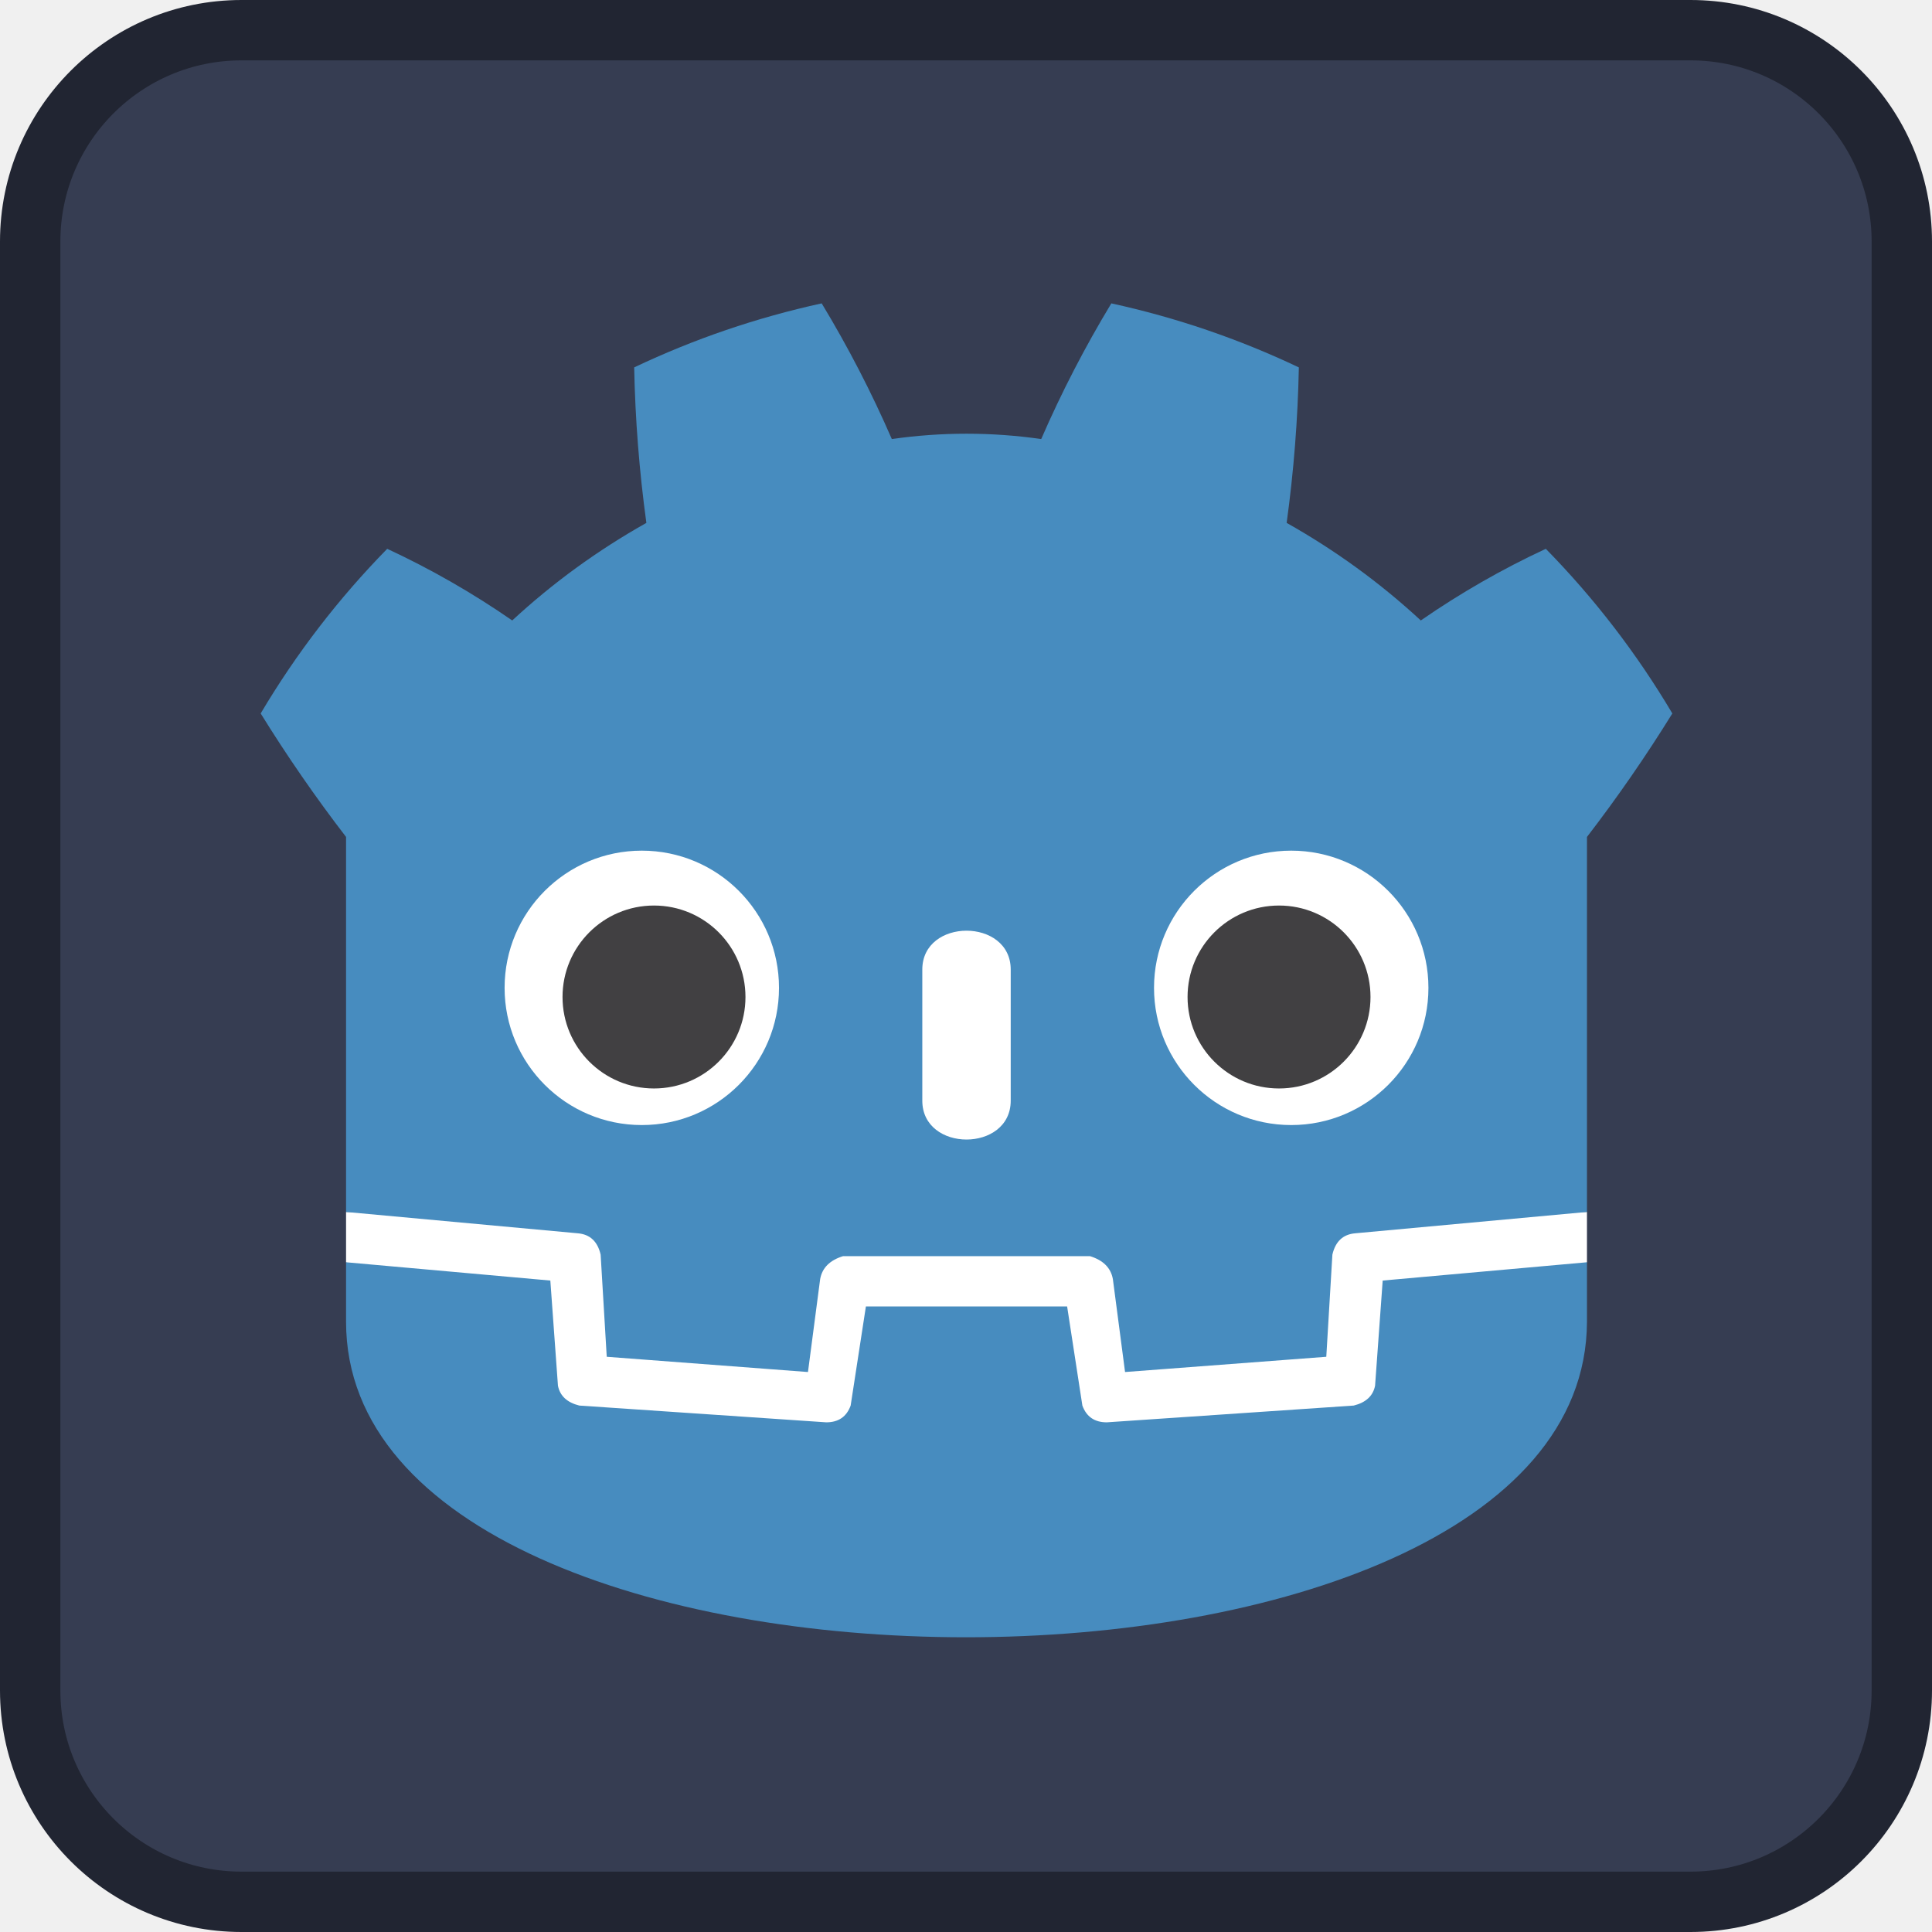
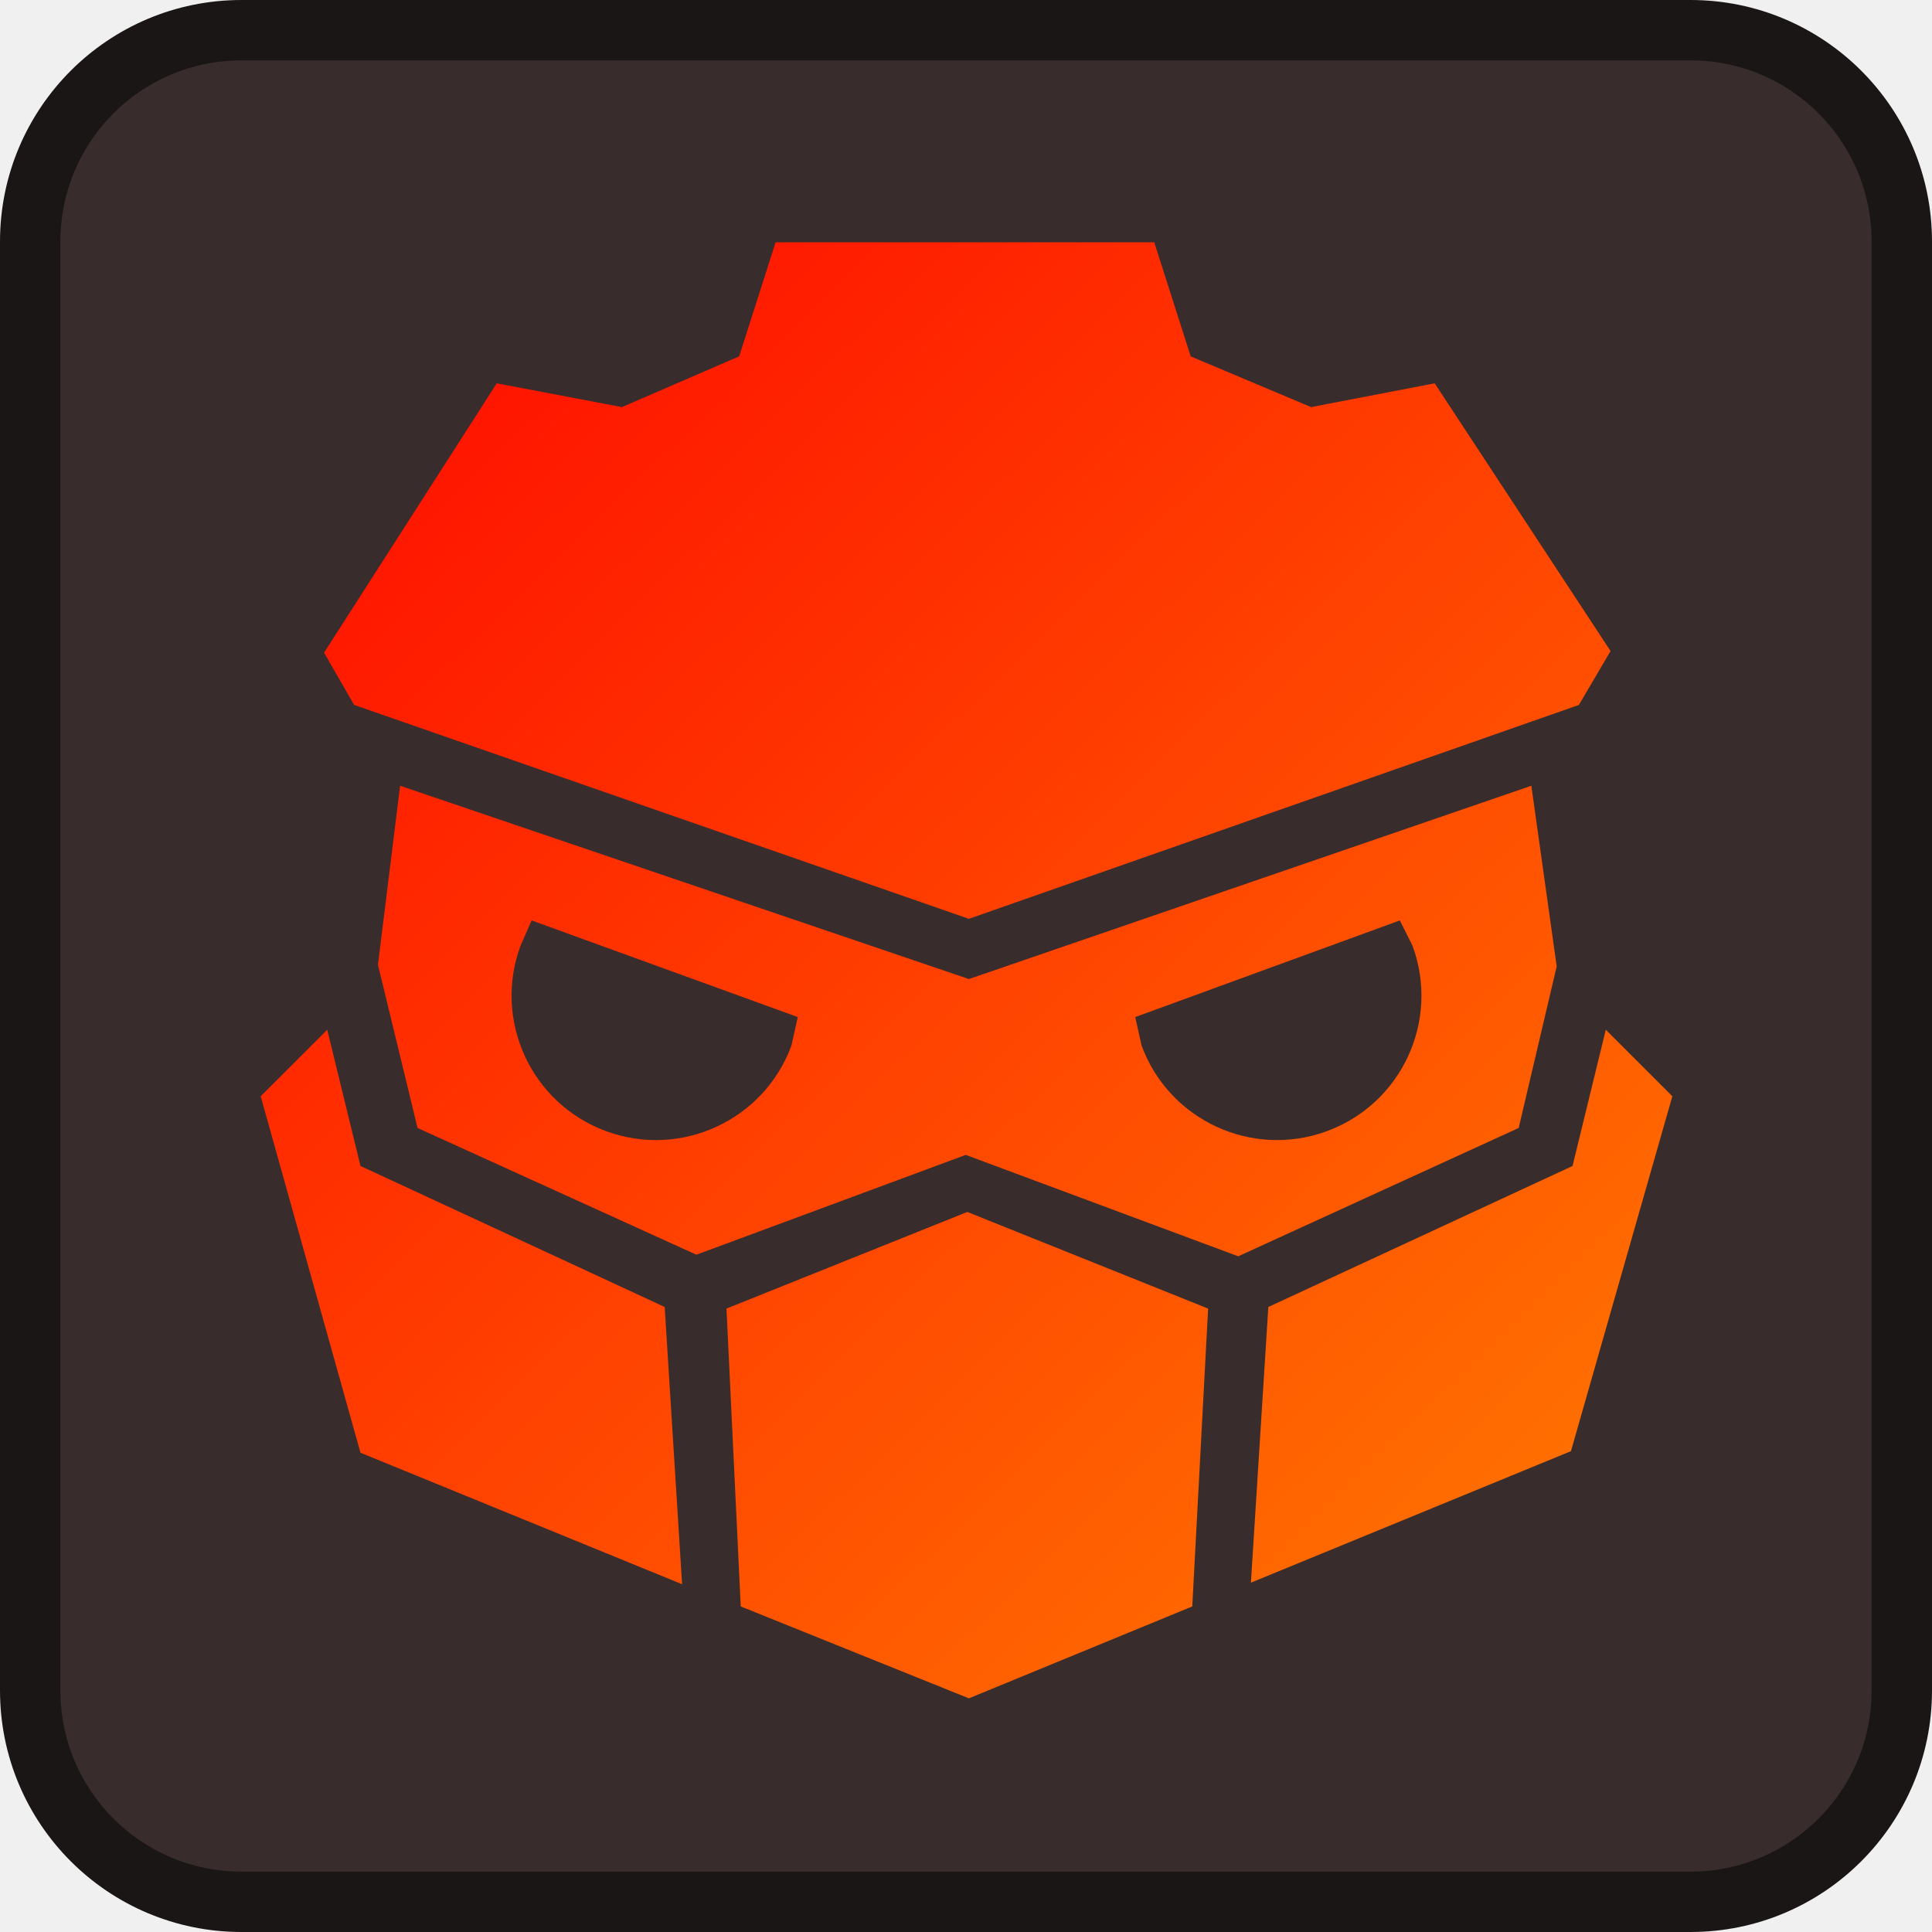
<svg xmlns="http://www.w3.org/2000/svg" width="128" height="128">
-   <rect width="124" height="124" x="2" y="2" fill="#363d52" stroke="#212532" stroke-width="4" rx="14" />
-   <g fill="#fff" transform="translate(12.322 12.322)scale(.101)">
-     <path d="M105 673v33q407 354 814 0v-33z" />
-     <path fill="#478cbf" d="m105 673 152 14q12 1 15 14l4 67 132 10 8-61q2-11 15-15h162q13 4 15 15l8 61 132-10 4-67q3-13 15-14l152-14V427q30-39 56-81-35-59-83-108-43 20-82 47-40-37-88-64 7-51 8-102-59-28-123-42-26 43-46 89-49-7-98 0-20-46-46-89-64 14-123 42 1 51 8 102-48 27-88 64-39-27-82-47-48 49-83 108 26 42 56 81zm0 33v39c0 276 813 276 814 0v-39l-134 12-5 69q-2 10-14 13l-162 11q-12 0-16-11l-10-65H446l-10 65q-4 11-16 11l-162-11q-12-3-14-13l-5-69z" />
-     <path d="M483 600c0 34 58 34 58 0v-86c0-34-58-34-58 0z" />
-     <circle cx="725" cy="526" r="90" />
-     <circle cx="299" cy="526" r="90" />
-   </g>
-   <g fill="#414042" transform="translate(12.322 12.322)scale(.101)">
-     <circle cx="307" cy="532" r="60" />
-     <circle cx="717" cy="532" r="60" />
-   </g>
+   <linearGradient id="a" x1="30.182" x2="101.98" y1="23.927" y2="97.824" gradientUnits="userSpaceOnUse">
+     <stop offset="0" stop-color="#ff1300" />
+     <stop offset="1" stop-color="#ff6e01" />
+   </linearGradient>
+   <rect width="124" height="124" x="2" y="2" fill="#382c2c" stroke="#1a1616" stroke-width="4" rx="14" />
+   <path fill="url(#a)" d="m51.385 16.054-2.414 7.558-7.767 3.359-8.293-1.575L21.47 43.241l1.994 3.463 40.727 14.171 40.413-14.17 2.1-3.57-11.652-17.739-8.188 1.575-7.977-3.36-2.414-7.557zM25.04 63.919l2.624 10.812 18.474 8.397 17.845-6.613 18.054 6.718 18.58-8.502 2.518-10.707-1.68-11.966-37.263 12.806-37.683-12.806zm10.18-2.939 17.635 6.403-.42 1.89a9.564 9.564 0 0 1-17.95-6.613zm57.523 0 .84 1.68a9.564 9.564 0 0 1-17.95 6.612l-.42-1.889zM21.68 68.223l-4.41 4.407 6.613 23.618 21.308 8.712-1.154-18.369-20.154-9.342zm84.708 0-2.204 9.027-20.154 9.342-1.154 18.264 21.203-8.712 6.718-23.513zM64.086 80.294l-15.955 6.403.945 19.734 15.115 6.088 14.8-6.088 1.05-19.734z" />
</svg>
